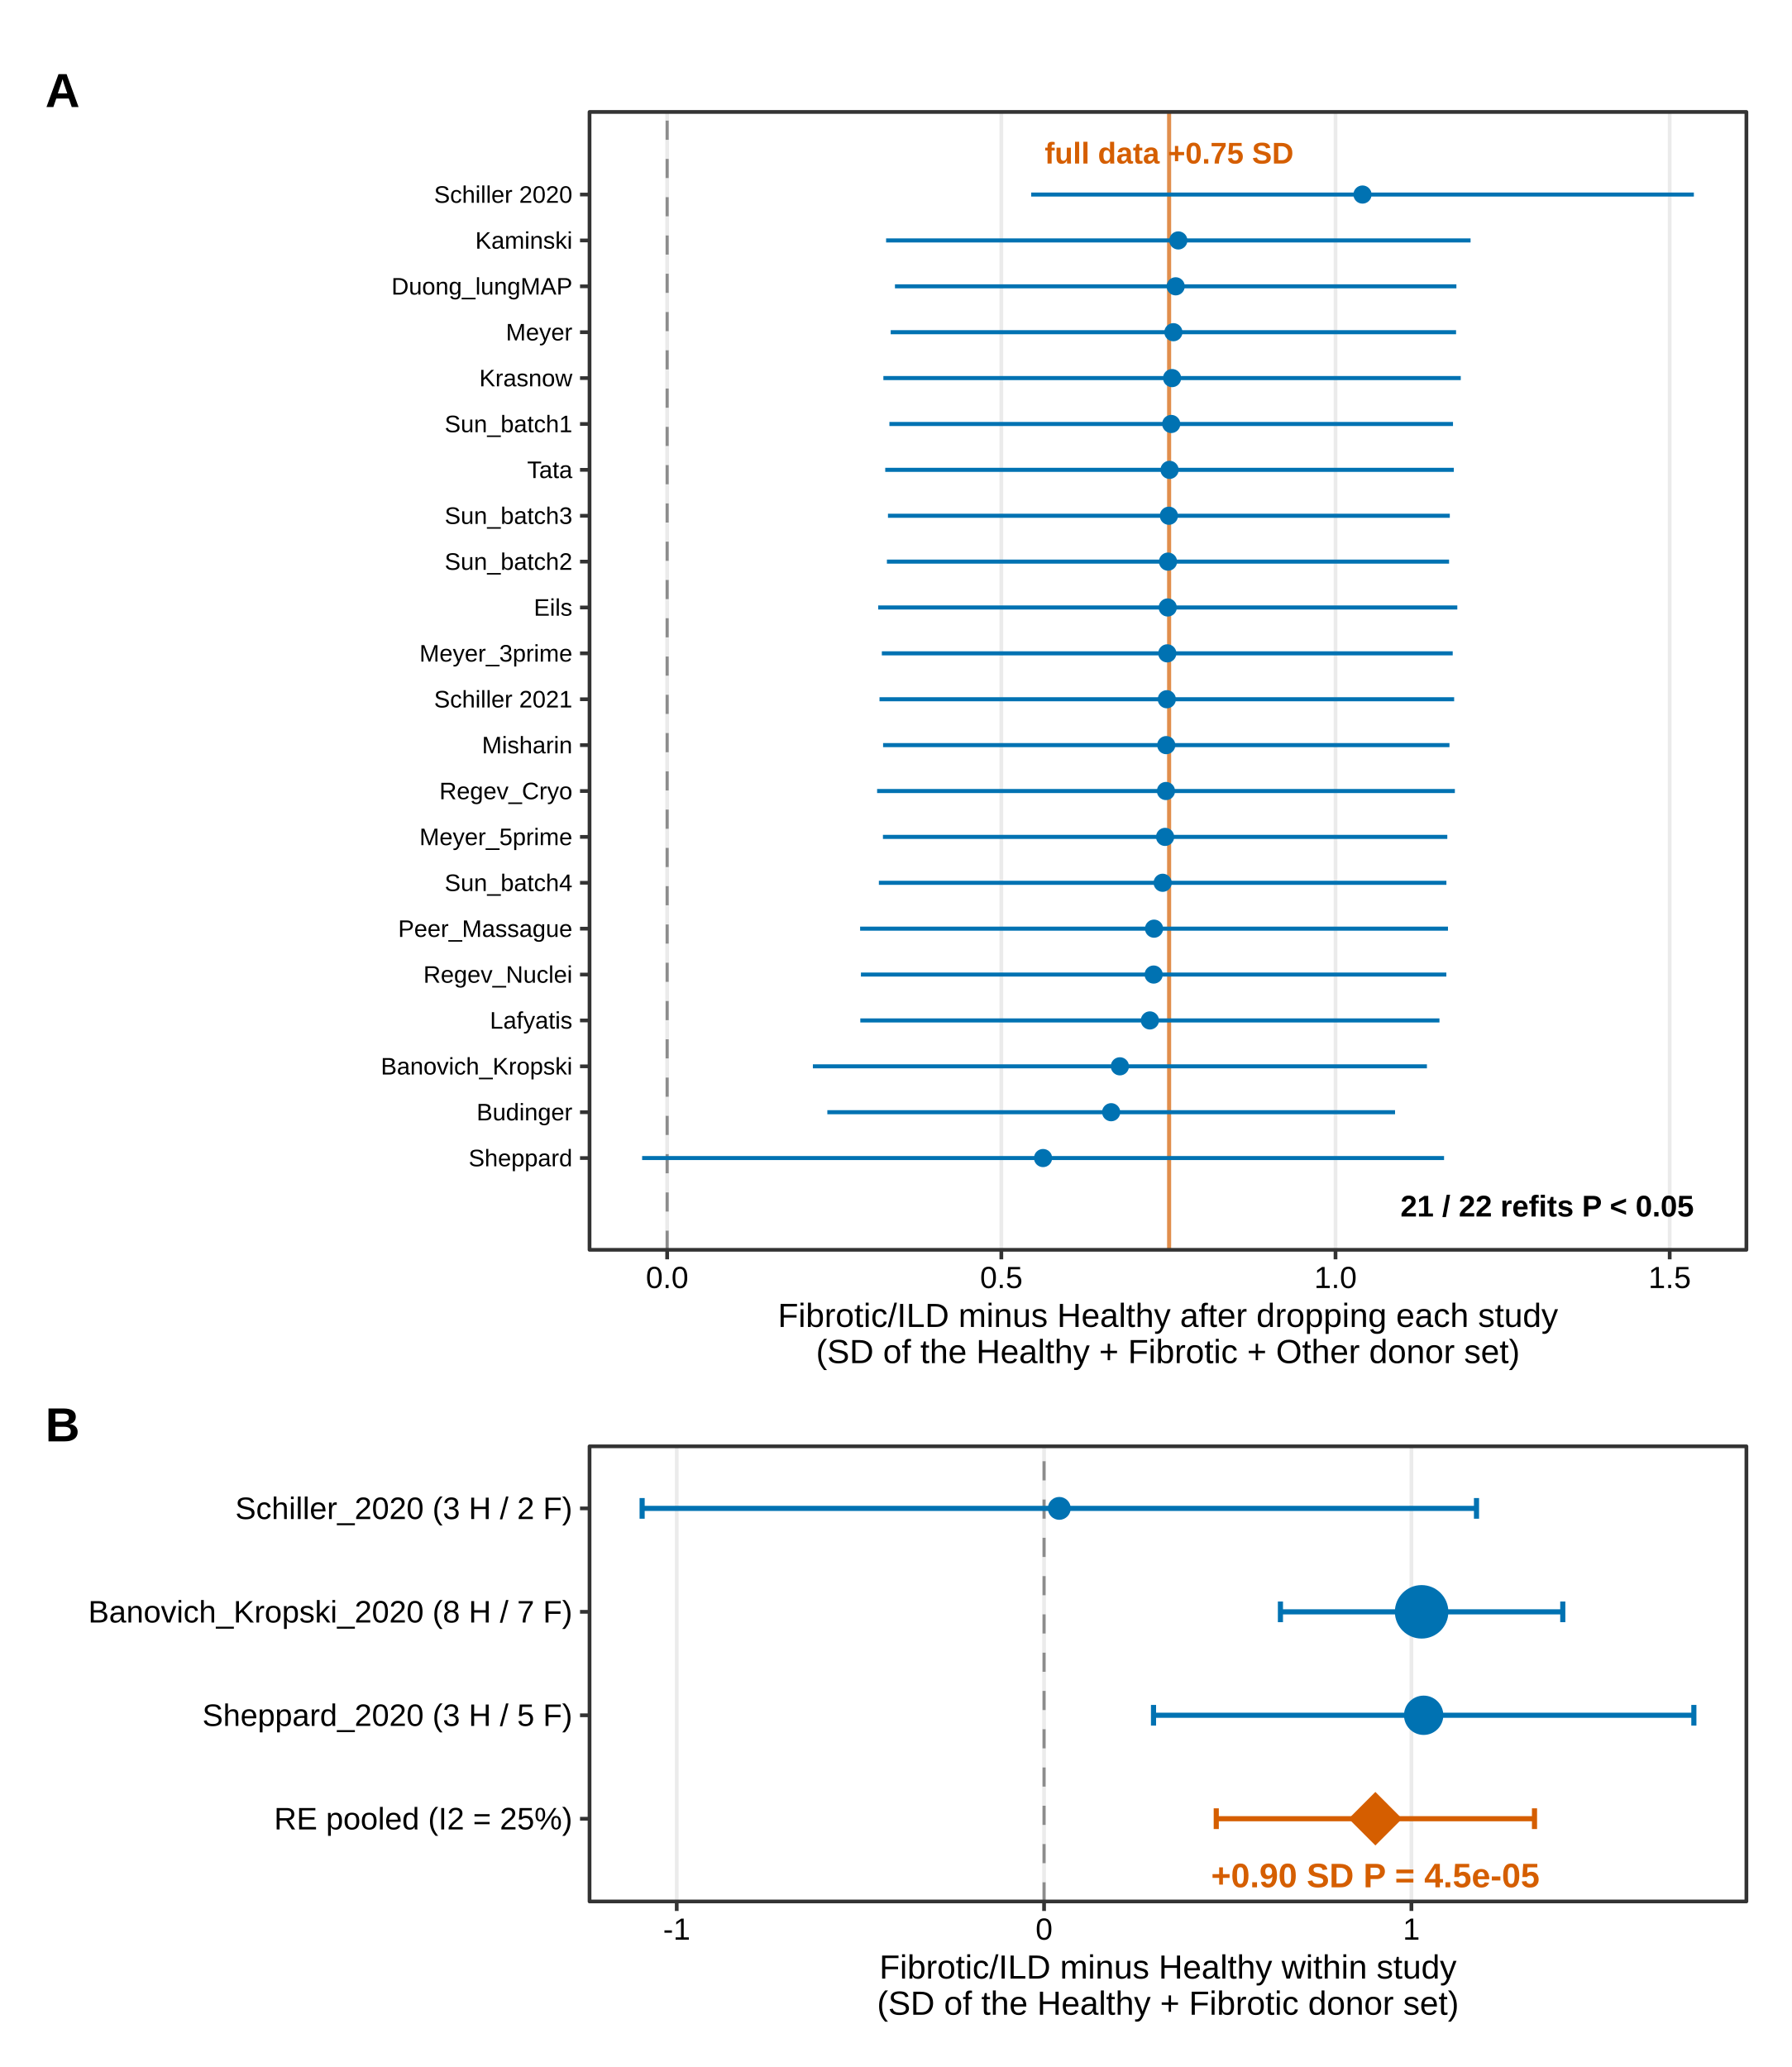
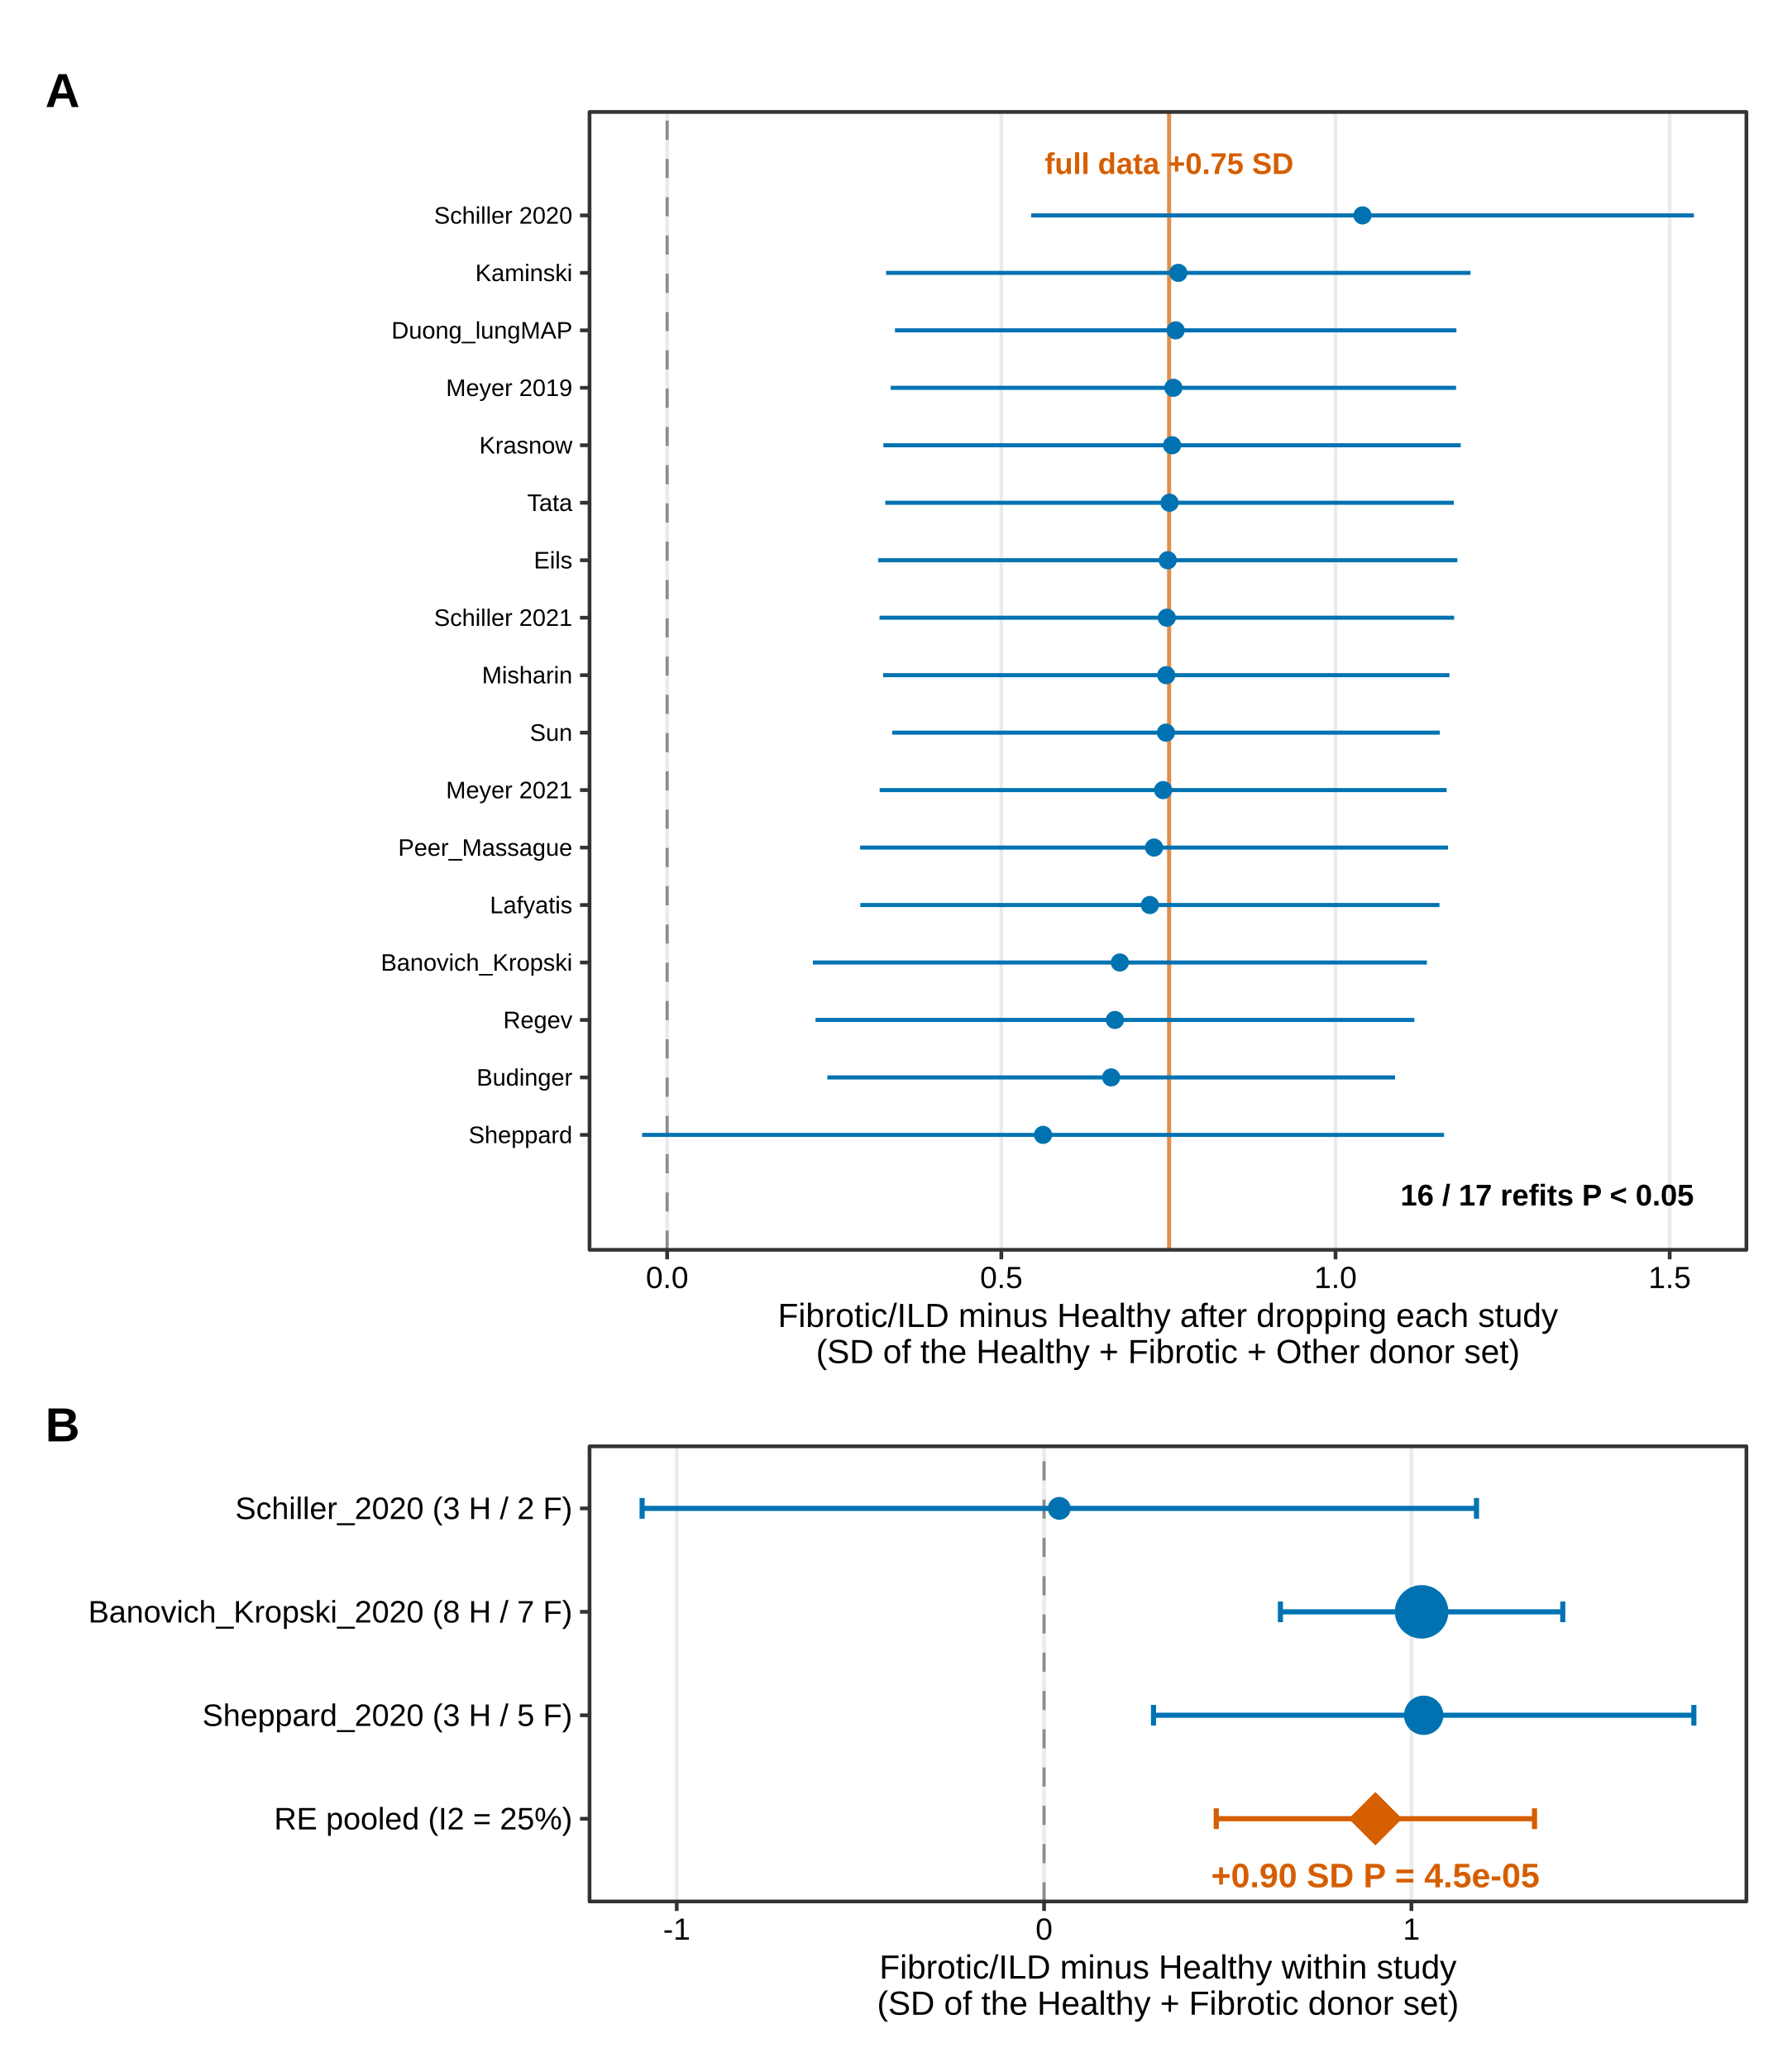
<svg xmlns="http://www.w3.org/2000/svg" width="374.40pt" height="432.00pt" viewBox="0 0 374.40 432.00">
  <g class="svglite">
    <defs>
      <style type="text/css">
    .svglite line, .svglite polyline, .svglite polygon, .svglite path, .svglite rect, .svglite circle {
      fill: none;
      stroke: #000000;
      stroke-linecap: round;
      stroke-linejoin: round;
      stroke-miterlimit: 10.00;
    }
    .svglite text {
      white-space: pre;
    }
    .svglite g.glyphgroup path {
      fill: inherit;
      stroke: none;
    }
  </style>
    </defs>
    <rect width="100%" height="100%" style="stroke: none; fill: #FFFFFF;" />
    <defs>
      <clipPath id="cpMC4wMHwzNzQuNDB8MC4wMHw0MzIuMDA=">
        <rect x="0.00" y="0.00" width="374.40" height="432.00" />
      </clipPath>
    </defs>
    <g clip-path="url(#cpMC4wMHwzNzQuNDB8MC4wMHw0MzIuMDA=)">
      <rect x="0" y="0" width="374.40" height="432.00" style="stroke-width: 1.07; stroke: #FFFFFF; fill: #FFFFFF;" />
    </g>
    <defs>
      <clipPath id="cpMTIzLjE5fDM2NC45NHwyMy40MHwzOTcuNDA=">
        <rect x="123.19" y="23.40" width="241.74" height="374.00" />
      </clipPath>
    </defs>
    <g clip-path="url(#cpMTIzLjE5fDM2NC45NHwyMy40MHwzOTcuNDA=)">
</g>
    <g clip-path="url(#cpMC4wMHwzNzQuNDB8MC4wMHw0MzIuMDA=)">
</g>
    <defs>
      <clipPath id="cpNS40OHwzNjguOTJ8NS40OHwyODkuMzQ=">
        <rect x="5.48" y="5.48" width="363.44" height="283.86" />
      </clipPath>
    </defs>
    <g clip-path="url(#cpNS40OHwzNjguOTJ8NS40OHwyODkuMzQ=)">
      <rect x="5.48" y="5.48" width="363.44" height="283.86" style="stroke-width: 0.78; stroke: #FFFFFF; fill: #FFFFFF;" />
    </g>
    <g clip-path="url(#cpMC4wMHwzNzQuNDB8MC4wMHw0MzIuMDA=)">
</g>
    <defs>
      <clipPath id="cpNS40OHwzNjguOTJ8Mjg5LjM0fDQyNi41Mg==">
        <rect x="5.48" y="289.34" width="363.44" height="137.19" />
      </clipPath>
    </defs>
    <g clip-path="url(#cpNS40OHwzNjguOTJ8Mjg5LjM0fDQyNi41Mg==)">
      <rect x="5.48" y="289.34" width="363.44" height="137.19" style="stroke-width: 0.78; stroke: #FFFFFF; fill: #FFFFFF;" />
    </g>
    <g clip-path="url(#cpMC4wMHwzNzQuNDB8MC4wMHw0MzIuMDA=)">
      <rect x="123.19" y="23.40" width="241.74" height="237.81" style="stroke-width: 0.78; stroke: none; fill: #FFFFFF;" />
      <polyline points="139.41,261.21 139.41,23.40 " style="stroke-width: 0.78; stroke: #EBEBEB; stroke-linecap: butt;" />
      <polyline points="209.24,261.21 209.24,23.40 " style="stroke-width: 0.78; stroke: #EBEBEB; stroke-linecap: butt;" />
      <polyline points="279.07,261.21 279.07,23.40 " style="stroke-width: 0.78; stroke: #EBEBEB; stroke-linecap: butt;" />
      <polyline points="348.90,261.21 348.90,23.40 " style="stroke-width: 0.78; stroke: #EBEBEB; stroke-linecap: butt;" />
      <line x1="139.41" y1="261.21" x2="139.41" y2="23.40" style="stroke-width: 0.64; stroke: #8C8C8C; stroke-dasharray: 4.00,4.00; stroke-linecap: butt;" />
      <line x1="244.30" y1="261.21" x2="244.30" y2="23.40" style="stroke-width: 0.85; stroke: #D55E00; stroke-opacity: 0.70; stroke-linecap: butt;" />
-       <polyline points="298.17,222.86 298.17,222.86 " style="stroke-width: 0.85; stroke: #0072B2; stroke-linecap: butt;" />
-       <polyline points="298.17,222.86 169.86,222.86 " style="stroke-width: 0.85; stroke: #0072B2; stroke-linecap: butt;" />
-       <polyline points="169.86,222.86 169.86,222.86 " style="stroke-width: 0.85; stroke: #0072B2; stroke-linecap: butt;" />
-       <polyline points="291.51,232.45 291.51,232.45 " style="stroke-width: 0.85; stroke: #0072B2; stroke-linecap: butt;" />
-       <polyline points="291.51,232.45 172.88,232.45 " style="stroke-width: 0.85; stroke: #0072B2; stroke-linecap: butt;" />
-       <polyline points="172.88,232.45 172.88,232.45 " style="stroke-width: 0.85; stroke: #0072B2; stroke-linecap: butt;" />
-       <polyline points="304.33,59.84 304.33,59.84 " style="stroke-width: 0.85; stroke: #0072B2; stroke-linecap: butt;" />
-       <polyline points="304.33,59.84 187.01,59.84 " style="stroke-width: 0.85; stroke: #0072B2; stroke-linecap: butt;" />
-       <polyline points="187.01,59.84 187.01,59.84 " style="stroke-width: 0.85; stroke: #0072B2; stroke-linecap: butt;" />
-       <polyline points="304.52,126.96 304.52,126.96 " style="stroke-width: 0.85; stroke: #0072B2; stroke-linecap: butt;" />
-       <polyline points="304.52,126.96 183.51,126.96 " style="stroke-width: 0.85; stroke: #0072B2; stroke-linecap: butt;" />
-       <polyline points="183.51,126.96 183.51,126.96 " style="stroke-width: 0.85; stroke: #0072B2; stroke-linecap: butt;" />
-       <polyline points="307.29,50.25 307.29,50.25 " style="stroke-width: 0.85; stroke: #0072B2; stroke-linecap: butt;" />
-       <polyline points="307.29,50.25 185.16,50.25 " style="stroke-width: 0.85; stroke: #0072B2; stroke-linecap: butt;" />
-       <polyline points="185.16,50.25 185.16,50.25 " style="stroke-width: 0.85; stroke: #0072B2; stroke-linecap: butt;" />
-       <polyline points="305.24,79.02 305.24,79.02 " style="stroke-width: 0.85; stroke: #0072B2; stroke-linecap: butt;" />
-       <polyline points="305.24,79.02 184.59,79.02 " style="stroke-width: 0.85; stroke: #0072B2; stroke-linecap: butt;" />
-       <polyline points="184.59,79.02 184.59,79.02 " style="stroke-width: 0.85; stroke: #0072B2; stroke-linecap: butt;" />
-       <polyline points="300.79,213.27 300.79,213.27 " style="stroke-width: 0.85; stroke: #0072B2; stroke-linecap: butt;" />
-       <polyline points="300.79,213.27 179.77,213.27 " style="stroke-width: 0.85; stroke: #0072B2; stroke-linecap: butt;" />
-       <polyline points="179.77,213.27 179.77,213.27 " style="stroke-width: 0.85; stroke: #0072B2; stroke-linecap: butt;" />
-       <polyline points="304.26,69.43 304.26,69.43 " style="stroke-width: 0.85; stroke: #0072B2; stroke-linecap: butt;" />
-       <polyline points="304.26,69.43 186.12,69.43 " style="stroke-width: 0.85; stroke: #0072B2; stroke-linecap: butt;" />
-       <polyline points="186.12,69.43 186.12,69.43 " style="stroke-width: 0.85; stroke: #0072B2; stroke-linecap: butt;" />
-       <polyline points="303.56,136.55 303.56,136.55 " style="stroke-width: 0.85; stroke: #0072B2; stroke-linecap: butt;" />
-       <polyline points="303.56,136.55 184.27,136.55 " style="stroke-width: 0.85; stroke: #0072B2; stroke-linecap: butt;" />
-       <polyline points="184.27,136.55 184.27,136.55 " style="stroke-width: 0.85; stroke: #0072B2; stroke-linecap: butt;" />
-       <polyline points="302.43,174.91 302.43,174.91 " style="stroke-width: 0.85; stroke: #0072B2; stroke-linecap: butt;" />
-       <polyline points="302.43,174.91 184.50,174.91 " style="stroke-width: 0.85; stroke: #0072B2; stroke-linecap: butt;" />
-       <polyline points="184.50,174.91 184.50,174.91 " style="stroke-width: 0.85; stroke: #0072B2; stroke-linecap: butt;" />
-       <polyline points="302.88,155.73 302.88,155.73 " style="stroke-width: 0.85; stroke: #0072B2; stroke-linecap: butt;" />
-       <polyline points="302.88,155.73 184.53,155.73 " style="stroke-width: 0.85; stroke: #0072B2; stroke-linecap: butt;" />
-       <polyline points="184.53,155.73 184.53,155.73 " style="stroke-width: 0.85; stroke: #0072B2; stroke-linecap: butt;" />
-       <polyline points="302.57,194.09 302.57,194.09 " style="stroke-width: 0.85; stroke: #0072B2; stroke-linecap: butt;" />
-       <polyline points="302.57,194.09 179.73,194.09 " style="stroke-width: 0.85; stroke: #0072B2; stroke-linecap: butt;" />
-       <polyline points="179.73,194.09 179.73,194.09 " style="stroke-width: 0.85; stroke: #0072B2; stroke-linecap: butt;" />
-       <polyline points="304.01,165.32 304.01,165.32 " style="stroke-width: 0.85; stroke: #0072B2; stroke-linecap: butt;" />
-       <polyline points="304.01,165.32 183.28,165.32 " style="stroke-width: 0.85; stroke: #0072B2; stroke-linecap: butt;" />
-       <polyline points="183.28,165.32 183.28,165.32 " style="stroke-width: 0.85; stroke: #0072B2; stroke-linecap: butt;" />
-       <polyline points="302.23,203.68 302.23,203.68 " style="stroke-width: 0.85; stroke: #0072B2; stroke-linecap: butt;" />
-       <polyline points="302.23,203.68 179.90,203.68 " style="stroke-width: 0.85; stroke: #0072B2; stroke-linecap: butt;" />
-       <polyline points="179.90,203.68 179.90,203.68 " style="stroke-width: 0.85; stroke: #0072B2; stroke-linecap: butt;" />
-       <polyline points="353.95,40.66 353.95,40.66 " style="stroke-width: 0.85; stroke: #0072B2; stroke-linecap: butt;" />
-       <polyline points="353.95,40.66 215.48,40.66 " style="stroke-width: 0.85; stroke: #0072B2; stroke-linecap: butt;" />
-       <polyline points="215.48,40.66 215.48,40.66 " style="stroke-width: 0.85; stroke: #0072B2; stroke-linecap: butt;" />
-       <polyline points="303.86,146.14 303.86,146.14 " style="stroke-width: 0.85; stroke: #0072B2; stroke-linecap: butt;" />
-       <polyline points="303.86,146.14 183.78,146.14 " style="stroke-width: 0.85; stroke: #0072B2; stroke-linecap: butt;" />
-       <polyline points="183.78,146.14 183.78,146.14 " style="stroke-width: 0.85; stroke: #0072B2; stroke-linecap: butt;" />
-       <polyline points="301.75,242.03 301.75,242.03 " style="stroke-width: 0.85; stroke: #0072B2; stroke-linecap: butt;" />
-       <polyline points="301.75,242.03 134.18,242.03 " style="stroke-width: 0.85; stroke: #0072B2; stroke-linecap: butt;" />
-       <polyline points="134.18,242.03 134.18,242.03 " style="stroke-width: 0.85; stroke: #0072B2; stroke-linecap: butt;" />
-       <polyline points="303.62,88.61 303.62,88.61 " style="stroke-width: 0.85; stroke: #0072B2; stroke-linecap: butt;" />
-       <polyline points="303.62,88.61 185.85,88.61 " style="stroke-width: 0.85; stroke: #0072B2; stroke-linecap: butt;" />
-       <polyline points="185.85,88.61 185.85,88.61 " style="stroke-width: 0.85; stroke: #0072B2; stroke-linecap: butt;" />
-       <polyline points="302.80,117.38 302.80,117.38 " style="stroke-width: 0.85; stroke: #0072B2; stroke-linecap: butt;" />
-       <polyline points="302.80,117.38 185.33,117.38 " style="stroke-width: 0.85; stroke: #0072B2; stroke-linecap: butt;" />
-       <polyline points="185.33,117.38 185.33,117.38 " style="stroke-width: 0.85; stroke: #0072B2; stroke-linecap: butt;" />
-       <polyline points="302.95,107.79 302.95,107.79 " style="stroke-width: 0.85; stroke: #0072B2; stroke-linecap: butt;" />
-       <polyline points="302.95,107.79 185.55,107.79 " style="stroke-width: 0.85; stroke: #0072B2; stroke-linecap: butt;" />
-       <polyline points="185.55,107.79 185.55,107.79 " style="stroke-width: 0.85; stroke: #0072B2; stroke-linecap: butt;" />
-       <polyline points="302.24,184.50 302.24,184.50 " style="stroke-width: 0.85; stroke: #0072B2; stroke-linecap: butt;" />
-       <polyline points="302.24,184.50 183.65,184.50 " style="stroke-width: 0.85; stroke: #0072B2; stroke-linecap: butt;" />
-       <polyline points="183.65,184.50 183.65,184.50 " style="stroke-width: 0.85; stroke: #0072B2; stroke-linecap: butt;" />
-       <polyline points="303.79,98.20 303.79,98.20 " style="stroke-width: 0.85; stroke: #0072B2; stroke-linecap: butt;" />
-       <polyline points="303.79,98.20 184.98,98.20 " style="stroke-width: 0.85; stroke: #0072B2; stroke-linecap: butt;" />
-       <polyline points="184.98,98.20 184.98,98.20 " style="stroke-width: 0.85; stroke: #0072B2; stroke-linecap: butt;" />
-       <circle cx="234.01" cy="222.86" r="1.64" style="stroke-width: 0.52; stroke: #0072B2; fill: #0072B2;" />
-       <circle cx="232.19" cy="232.45" r="1.64" style="stroke-width: 0.52; stroke: #0072B2; fill: #0072B2;" />
-       <circle cx="245.67" cy="59.84" r="1.64" style="stroke-width: 0.52; stroke: #0072B2; fill: #0072B2;" />
-       <circle cx="244.01" cy="126.96" r="1.64" style="stroke-width: 0.52; stroke: #0072B2; fill: #0072B2;" />
-       <circle cx="246.22" cy="50.25" r="1.64" style="stroke-width: 0.52; stroke: #0072B2; fill: #0072B2;" />
-       <circle cx="244.92" cy="79.02" r="1.64" style="stroke-width: 0.52; stroke: #0072B2; fill: #0072B2;" />
-       <circle cx="240.28" cy="213.27" r="1.64" style="stroke-width: 0.52; stroke: #0072B2; fill: #0072B2;" />
-       <circle cx="245.19" cy="69.43" r="1.64" style="stroke-width: 0.52; stroke: #0072B2; fill: #0072B2;" />
-       <circle cx="243.92" cy="136.55" r="1.64" style="stroke-width: 0.52; stroke: #0072B2; fill: #0072B2;" />
-       <circle cx="243.46" cy="174.91" r="1.64" style="stroke-width: 0.52; stroke: #0072B2; fill: #0072B2;" />
-       <circle cx="243.70" cy="155.73" r="1.64" style="stroke-width: 0.52; stroke: #0072B2; fill: #0072B2;" />
-       <circle cx="241.15" cy="194.09" r="1.64" style="stroke-width: 0.52; stroke: #0072B2; fill: #0072B2;" />
-       <circle cx="243.64" cy="165.32" r="1.64" style="stroke-width: 0.52; stroke: #0072B2; fill: #0072B2;" />
-       <circle cx="241.07" cy="203.68" r="1.64" style="stroke-width: 0.52; stroke: #0072B2; fill: #0072B2;" />
-       <circle cx="284.71" cy="40.66" r="1.64" style="stroke-width: 0.52; stroke: #0072B2; fill: #0072B2;" />
-       <circle cx="243.82" cy="146.14" r="1.64" style="stroke-width: 0.52; stroke: #0072B2; fill: #0072B2;" />
-       <circle cx="217.96" cy="242.03" r="1.64" style="stroke-width: 0.52; stroke: #0072B2; fill: #0072B2;" />
-       <circle cx="244.74" cy="88.61" r="1.64" style="stroke-width: 0.52; stroke: #0072B2; fill: #0072B2;" />
-       <circle cx="244.07" cy="117.38" r="1.64" style="stroke-width: 0.52; stroke: #0072B2; fill: #0072B2;" />
-       <circle cx="244.25" cy="107.79" r="1.64" style="stroke-width: 0.52; stroke: #0072B2; fill: #0072B2;" />
-       <circle cx="242.95" cy="184.50" r="1.64" style="stroke-width: 0.52; stroke: #0072B2; fill: #0072B2;" />
-       <circle cx="244.39" cy="98.20" r="1.64" style="stroke-width: 0.52; stroke: #0072B2; fill: #0072B2;" />
-       <text x="244.30" y="34.18" text-anchor="middle" style="font-size: 6.26px; font-weight: bold;fill: #D55E00; font-family: &quot;Liberation Sans&quot;;" textLength="51.88px" lengthAdjust="spacingAndGlyphs">full data +0.75 SD</text>
-       <text x="353.95" y="254.25" text-anchor="end" style="font-size: 6.26px; font-weight: bold; font-family: &quot;Liberation Sans&quot;;" textLength="61.14px" lengthAdjust="spacingAndGlyphs">21 / 22 refits P &lt; 0.05</text>
+       <polyline points="298.17,201.16 298.17,201.16 " style="stroke-width: 0.85; stroke: #0072B2; stroke-linecap: butt;" />
+       <polyline points="298.17,201.16 169.86,201.16 " style="stroke-width: 0.85; stroke: #0072B2; stroke-linecap: butt;" />
+       <polyline points="169.86,201.16 169.86,201.16 " style="stroke-width: 0.85; stroke: #0072B2; stroke-linecap: butt;" />
+       <polyline points="291.51,225.18 291.51,225.18 " style="stroke-width: 0.85; stroke: #0072B2; stroke-linecap: butt;" />
+       <polyline points="291.51,225.18 172.88,225.18 " style="stroke-width: 0.85; stroke: #0072B2; stroke-linecap: butt;" />
+       <polyline points="172.88,225.18 172.88,225.18 " style="stroke-width: 0.85; stroke: #0072B2; stroke-linecap: butt;" />
+       <polyline points="304.33,69.04 304.33,69.04 " style="stroke-width: 0.85; stroke: #0072B2; stroke-linecap: butt;" />
+       <polyline points="304.33,69.04 187.01,69.04 " style="stroke-width: 0.85; stroke: #0072B2; stroke-linecap: butt;" />
+       <polyline points="187.01,69.04 187.01,69.04 " style="stroke-width: 0.85; stroke: #0072B2; stroke-linecap: butt;" />
+       <polyline points="304.52,117.09 304.52,117.09 " style="stroke-width: 0.85; stroke: #0072B2; stroke-linecap: butt;" />
+       <polyline points="304.52,117.09 183.51,117.09 " style="stroke-width: 0.85; stroke: #0072B2; stroke-linecap: butt;" />
+       <polyline points="183.51,117.09 183.51,117.09 " style="stroke-width: 0.85; stroke: #0072B2; stroke-linecap: butt;" />
+       <polyline points="307.29,57.03 307.29,57.03 " style="stroke-width: 0.85; stroke: #0072B2; stroke-linecap: butt;" />
+       <polyline points="307.29,57.03 185.16,57.03 " style="stroke-width: 0.85; stroke: #0072B2; stroke-linecap: butt;" />
+       <polyline points="185.16,57.03 185.16,57.03 " style="stroke-width: 0.85; stroke: #0072B2; stroke-linecap: butt;" />
+       <polyline points="305.24,93.06 305.24,93.06 " style="stroke-width: 0.85; stroke: #0072B2; stroke-linecap: butt;" />
+       <polyline points="305.24,93.06 184.59,93.06 " style="stroke-width: 0.85; stroke: #0072B2; stroke-linecap: butt;" />
+       <polyline points="184.59,93.06 184.59,93.06 " style="stroke-width: 0.85; stroke: #0072B2; stroke-linecap: butt;" />
+       <polyline points="300.79,189.15 300.79,189.15 " style="stroke-width: 0.85; stroke: #0072B2; stroke-linecap: butt;" />
+       <polyline points="300.79,189.15 179.77,189.15 " style="stroke-width: 0.85; stroke: #0072B2; stroke-linecap: butt;" />
+       <polyline points="179.77,189.15 179.77,189.15 " style="stroke-width: 0.85; stroke: #0072B2; stroke-linecap: butt;" />
+       <polyline points="304.26,81.05 304.26,81.05 " style="stroke-width: 0.85; stroke: #0072B2; stroke-linecap: butt;" />
+       <polyline points="304.26,81.05 186.12,81.05 " style="stroke-width: 0.85; stroke: #0072B2; stroke-linecap: butt;" />
+       <polyline points="186.12,81.05 186.12,81.05 " style="stroke-width: 0.85; stroke: #0072B2; stroke-linecap: butt;" />
+       <polyline points="302.29,165.13 302.29,165.13 " style="stroke-width: 0.85; stroke: #0072B2; stroke-linecap: butt;" />
+       <polyline points="302.29,165.13 183.81,165.13 " style="stroke-width: 0.85; stroke: #0072B2; stroke-linecap: butt;" />
+       <polyline points="183.81,165.13 183.81,165.13 " style="stroke-width: 0.85; stroke: #0072B2; stroke-linecap: butt;" />
+       <polyline points="302.88,141.11 302.88,141.11 " style="stroke-width: 0.85; stroke: #0072B2; stroke-linecap: butt;" />
+       <polyline points="302.88,141.11 184.53,141.11 " style="stroke-width: 0.85; stroke: #0072B2; stroke-linecap: butt;" />
+       <polyline points="184.53,141.11 184.53,141.11 " style="stroke-width: 0.85; stroke: #0072B2; stroke-linecap: butt;" />
+       <polyline points="302.57,177.14 302.57,177.14 " style="stroke-width: 0.85; stroke: #0072B2; stroke-linecap: butt;" />
+       <polyline points="302.57,177.14 179.73,177.14 " style="stroke-width: 0.85; stroke: #0072B2; stroke-linecap: butt;" />
+       <polyline points="179.73,177.14 179.73,177.14 " style="stroke-width: 0.85; stroke: #0072B2; stroke-linecap: butt;" />
+       <polyline points="295.54,213.17 295.54,213.17 " style="stroke-width: 0.85; stroke: #0072B2; stroke-linecap: butt;" />
+       <polyline points="295.54,213.17 170.42,213.17 " style="stroke-width: 0.85; stroke: #0072B2; stroke-linecap: butt;" />
+       <polyline points="170.42,213.17 170.42,213.17 " style="stroke-width: 0.85; stroke: #0072B2; stroke-linecap: butt;" />
+       <polyline points="353.95,45.02 353.95,45.02 " style="stroke-width: 0.85; stroke: #0072B2; stroke-linecap: butt;" />
+       <polyline points="353.95,45.02 215.48,45.02 " style="stroke-width: 0.85; stroke: #0072B2; stroke-linecap: butt;" />
+       <polyline points="215.48,45.02 215.48,45.02 " style="stroke-width: 0.85; stroke: #0072B2; stroke-linecap: butt;" />
+       <polyline points="303.86,129.10 303.86,129.10 " style="stroke-width: 0.85; stroke: #0072B2; stroke-linecap: butt;" />
+       <polyline points="303.86,129.10 183.78,129.10 " style="stroke-width: 0.85; stroke: #0072B2; stroke-linecap: butt;" />
+       <polyline points="183.78,129.10 183.78,129.10 " style="stroke-width: 0.85; stroke: #0072B2; stroke-linecap: butt;" />
+       <polyline points="301.75,237.19 301.75,237.19 " style="stroke-width: 0.85; stroke: #0072B2; stroke-linecap: butt;" />
+       <polyline points="301.75,237.19 134.18,237.19 " style="stroke-width: 0.85; stroke: #0072B2; stroke-linecap: butt;" />
+       <polyline points="134.18,237.19 134.18,237.19 " style="stroke-width: 0.85; stroke: #0072B2; stroke-linecap: butt;" />
+       <polyline points="300.85,153.12 300.85,153.12 " style="stroke-width: 0.85; stroke: #0072B2; stroke-linecap: butt;" />
+       <polyline points="300.85,153.12 186.43,153.12 " style="stroke-width: 0.85; stroke: #0072B2; stroke-linecap: butt;" />
+       <polyline points="186.43,153.12 186.43,153.12 " style="stroke-width: 0.85; stroke: #0072B2; stroke-linecap: butt;" />
+       <polyline points="303.79,105.07 303.79,105.07 " style="stroke-width: 0.85; stroke: #0072B2; stroke-linecap: butt;" />
+       <polyline points="303.79,105.07 184.98,105.07 " style="stroke-width: 0.85; stroke: #0072B2; stroke-linecap: butt;" />
+       <polyline points="184.98,105.07 184.98,105.07 " style="stroke-width: 0.85; stroke: #0072B2; stroke-linecap: butt;" />
+       <circle cx="234.01" cy="201.16" r="1.64" style="stroke-width: 0.52; stroke: #0072B2; fill: #0072B2;" />
+       <circle cx="232.19" cy="225.18" r="1.64" style="stroke-width: 0.52; stroke: #0072B2; fill: #0072B2;" />
+       <circle cx="245.67" cy="69.04" r="1.64" style="stroke-width: 0.52; stroke: #0072B2; fill: #0072B2;" />
+       <circle cx="244.01" cy="117.09" r="1.64" style="stroke-width: 0.52; stroke: #0072B2; fill: #0072B2;" />
+       <circle cx="246.22" cy="57.03" r="1.64" style="stroke-width: 0.52; stroke: #0072B2; fill: #0072B2;" />
+       <circle cx="244.92" cy="93.06" r="1.64" style="stroke-width: 0.52; stroke: #0072B2; fill: #0072B2;" />
+       <circle cx="240.28" cy="189.15" r="1.64" style="stroke-width: 0.52; stroke: #0072B2; fill: #0072B2;" />
+       <circle cx="245.19" cy="81.05" r="1.64" style="stroke-width: 0.52; stroke: #0072B2; fill: #0072B2;" />
+       <circle cx="243.05" cy="165.13" r="1.64" style="stroke-width: 0.52; stroke: #0072B2; fill: #0072B2;" />
+       <circle cx="243.70" cy="141.11" r="1.64" style="stroke-width: 0.52; stroke: #0072B2; fill: #0072B2;" />
+       <circle cx="241.15" cy="177.14" r="1.64" style="stroke-width: 0.52; stroke: #0072B2; fill: #0072B2;" />
+       <circle cx="232.98" cy="213.17" r="1.64" style="stroke-width: 0.52; stroke: #0072B2; fill: #0072B2;" />
+       <circle cx="284.71" cy="45.02" r="1.64" style="stroke-width: 0.52; stroke: #0072B2; fill: #0072B2;" />
+       <circle cx="243.82" cy="129.10" r="1.64" style="stroke-width: 0.52; stroke: #0072B2; fill: #0072B2;" />
+       <circle cx="217.96" cy="237.19" r="1.64" style="stroke-width: 0.52; stroke: #0072B2; fill: #0072B2;" />
+       <circle cx="243.64" cy="153.12" r="1.64" style="stroke-width: 0.52; stroke: #0072B2; fill: #0072B2;" />
+       <circle cx="244.39" cy="105.07" r="1.64" style="stroke-width: 0.52; stroke: #0072B2; fill: #0072B2;" />
+       <text x="244.30" y="36.36" text-anchor="middle" style="font-size: 6.26px; font-weight: bold;fill: #D55E00; font-family: &quot;Liberation Sans&quot;;" textLength="51.88px" lengthAdjust="spacingAndGlyphs">full data +0.75 SD</text>
+       <text x="353.95" y="251.95" text-anchor="end" style="font-size: 6.26px; font-weight: bold; font-family: &quot;Liberation Sans&quot;;" textLength="61.14px" lengthAdjust="spacingAndGlyphs">16 / 17 refits P &lt; 0.05</text>
      <rect x="123.19" y="23.40" width="241.74" height="237.81" style="stroke-width: 0.78; stroke: #333333;" />
-       <text x="119.61" y="243.75" text-anchor="end" style="font-size: 5.00px; font-family: &quot;Liberation Sans&quot;;" textLength="21.69px" lengthAdjust="spacingAndGlyphs">Sheppard</text>
-       <text x="119.61" y="234.16" text-anchor="end" style="font-size: 5.00px; font-family: &quot;Liberation Sans&quot;;" textLength="20.02px" lengthAdjust="spacingAndGlyphs">Budinger</text>
-       <text x="119.61" y="224.57" text-anchor="end" style="font-size: 5.00px; font-family: &quot;Liberation Sans&quot;;" textLength="40.02px" lengthAdjust="spacingAndGlyphs">Banovich_Kropski</text>
-       <text x="119.61" y="214.98" text-anchor="end" style="font-size: 5.00px; font-family: &quot;Liberation Sans&quot;;" textLength="17.23px" lengthAdjust="spacingAndGlyphs">Lafyatis</text>
-       <text x="119.61" y="205.39" text-anchor="end" style="font-size: 5.00px; font-family: &quot;Liberation Sans&quot;;" textLength="31.12px" lengthAdjust="spacingAndGlyphs">Regev_Nuclei</text>
-       <text x="119.61" y="195.81" text-anchor="end" style="font-size: 5.00px; font-family: &quot;Liberation Sans&quot;;" textLength="36.42px" lengthAdjust="spacingAndGlyphs">Peer_Massague</text>
-       <text x="119.61" y="186.22" text-anchor="end" style="font-size: 5.00px; font-family: &quot;Liberation Sans&quot;;" textLength="26.69px" lengthAdjust="spacingAndGlyphs">Sun_batch4</text>
-       <text x="119.61" y="176.63" text-anchor="end" style="font-size: 5.00px; font-family: &quot;Liberation Sans&quot;;" textLength="31.98px" lengthAdjust="spacingAndGlyphs">Meyer_5prime</text>
-       <text x="119.61" y="167.04" text-anchor="end" style="font-size: 5.00px; font-family: &quot;Liberation Sans&quot;;" textLength="27.80px" lengthAdjust="spacingAndGlyphs">Regev_Cryo</text>
-       <text x="119.61" y="157.45" text-anchor="end" style="font-size: 5.00px; font-family: &quot;Liberation Sans&quot;;" textLength="18.91px" lengthAdjust="spacingAndGlyphs">Misharin</text>
-       <text x="119.61" y="147.86" text-anchor="end" style="font-size: 5.00px; font-family: &quot;Liberation Sans&quot;;" textLength="28.91px" lengthAdjust="spacingAndGlyphs">Schiller 2021</text>
-       <text x="119.61" y="138.27" text-anchor="end" style="font-size: 5.00px; font-family: &quot;Liberation Sans&quot;;" textLength="31.98px" lengthAdjust="spacingAndGlyphs">Meyer_3prime</text>
-       <text x="119.61" y="128.68" text-anchor="end" style="font-size: 5.00px; font-family: &quot;Liberation Sans&quot;;" textLength="8.05px" lengthAdjust="spacingAndGlyphs">Eils</text>
-       <text x="119.61" y="119.09" text-anchor="end" style="font-size: 5.00px; font-family: &quot;Liberation Sans&quot;;" textLength="26.69px" lengthAdjust="spacingAndGlyphs">Sun_batch2</text>
-       <text x="119.61" y="109.50" text-anchor="end" style="font-size: 5.00px; font-family: &quot;Liberation Sans&quot;;" textLength="26.69px" lengthAdjust="spacingAndGlyphs">Sun_batch3</text>
-       <text x="119.61" y="99.91" text-anchor="end" style="font-size: 5.00px; font-family: &quot;Liberation Sans&quot;;" textLength="9.45px" lengthAdjust="spacingAndGlyphs">Tata</text>
-       <text x="119.61" y="90.33" text-anchor="end" style="font-size: 5.00px; font-family: &quot;Liberation Sans&quot;;" textLength="26.69px" lengthAdjust="spacingAndGlyphs">Sun_batch1</text>
-       <text x="119.61" y="80.74" text-anchor="end" style="font-size: 5.00px; font-family: &quot;Liberation Sans&quot;;" textLength="19.45px" lengthAdjust="spacingAndGlyphs">Krasnow</text>
-       <text x="119.61" y="71.15" text-anchor="end" style="font-size: 5.00px; font-family: &quot;Liberation Sans&quot;;" textLength="13.91px" lengthAdjust="spacingAndGlyphs">Meyer</text>
-       <text x="119.61" y="61.56" text-anchor="end" style="font-size: 5.00px; font-family: &quot;Liberation Sans&quot;;" textLength="37.80px" lengthAdjust="spacingAndGlyphs">Duong_lungMAP</text>
-       <text x="119.61" y="51.97" text-anchor="end" style="font-size: 5.00px; font-family: &quot;Liberation Sans&quot;;" textLength="20.28px" lengthAdjust="spacingAndGlyphs">Kaminski</text>
-       <text x="119.61" y="42.38" text-anchor="end" style="font-size: 5.00px; font-family: &quot;Liberation Sans&quot;;" textLength="28.91px" lengthAdjust="spacingAndGlyphs">Schiller 2020</text>
-       <polyline points="121.20,242.03 123.19,242.03 " style="stroke-width: 0.78; stroke: #333333; stroke-linecap: butt;" />
-       <polyline points="121.20,232.45 123.19,232.45 " style="stroke-width: 0.78; stroke: #333333; stroke-linecap: butt;" />
-       <polyline points="121.20,222.86 123.19,222.86 " style="stroke-width: 0.78; stroke: #333333; stroke-linecap: butt;" />
-       <polyline points="121.20,213.27 123.19,213.27 " style="stroke-width: 0.78; stroke: #333333; stroke-linecap: butt;" />
-       <polyline points="121.20,203.68 123.19,203.68 " style="stroke-width: 0.78; stroke: #333333; stroke-linecap: butt;" />
-       <polyline points="121.20,194.09 123.19,194.09 " style="stroke-width: 0.78; stroke: #333333; stroke-linecap: butt;" />
-       <polyline points="121.20,184.50 123.19,184.50 " style="stroke-width: 0.78; stroke: #333333; stroke-linecap: butt;" />
-       <polyline points="121.20,174.91 123.19,174.91 " style="stroke-width: 0.78; stroke: #333333; stroke-linecap: butt;" />
-       <polyline points="121.20,165.32 123.19,165.32 " style="stroke-width: 0.78; stroke: #333333; stroke-linecap: butt;" />
-       <polyline points="121.20,155.73 123.19,155.73 " style="stroke-width: 0.78; stroke: #333333; stroke-linecap: butt;" />
-       <polyline points="121.20,146.14 123.19,146.14 " style="stroke-width: 0.78; stroke: #333333; stroke-linecap: butt;" />
-       <polyline points="121.20,136.55 123.19,136.55 " style="stroke-width: 0.78; stroke: #333333; stroke-linecap: butt;" />
-       <polyline points="121.20,126.96 123.19,126.96 " style="stroke-width: 0.78; stroke: #333333; stroke-linecap: butt;" />
-       <polyline points="121.20,117.38 123.19,117.38 " style="stroke-width: 0.78; stroke: #333333; stroke-linecap: butt;" />
-       <polyline points="121.20,107.79 123.19,107.79 " style="stroke-width: 0.78; stroke: #333333; stroke-linecap: butt;" />
-       <polyline points="121.20,98.20 123.19,98.20 " style="stroke-width: 0.78; stroke: #333333; stroke-linecap: butt;" />
-       <polyline points="121.20,88.61 123.19,88.61 " style="stroke-width: 0.78; stroke: #333333; stroke-linecap: butt;" />
-       <polyline points="121.20,79.02 123.19,79.02 " style="stroke-width: 0.78; stroke: #333333; stroke-linecap: butt;" />
-       <polyline points="121.20,69.43 123.19,69.43 " style="stroke-width: 0.78; stroke: #333333; stroke-linecap: butt;" />
-       <polyline points="121.20,59.84 123.19,59.84 " style="stroke-width: 0.78; stroke: #333333; stroke-linecap: butt;" />
-       <polyline points="121.20,50.25 123.19,50.25 " style="stroke-width: 0.78; stroke: #333333; stroke-linecap: butt;" />
-       <polyline points="121.20,40.66 123.19,40.66 " style="stroke-width: 0.78; stroke: #333333; stroke-linecap: butt;" />
+       <text x="119.61" y="238.91" text-anchor="end" style="font-size: 5.00px; font-family: &quot;Liberation Sans&quot;;" textLength="21.69px" lengthAdjust="spacingAndGlyphs">Sheppard</text>
+       <text x="119.61" y="226.90" text-anchor="end" style="font-size: 5.00px; font-family: &quot;Liberation Sans&quot;;" textLength="20.02px" lengthAdjust="spacingAndGlyphs">Budinger</text>
+       <text x="119.61" y="214.89" text-anchor="end" style="font-size: 5.00px; font-family: &quot;Liberation Sans&quot;;" textLength="14.45px" lengthAdjust="spacingAndGlyphs">Regev</text>
+       <text x="119.61" y="202.88" text-anchor="end" style="font-size: 5.00px; font-family: &quot;Liberation Sans&quot;;" textLength="40.02px" lengthAdjust="spacingAndGlyphs">Banovich_Kropski</text>
+       <text x="119.61" y="190.87" text-anchor="end" style="font-size: 5.00px; font-family: &quot;Liberation Sans&quot;;" textLength="17.23px" lengthAdjust="spacingAndGlyphs">Lafyatis</text>
+       <text x="119.61" y="178.86" text-anchor="end" style="font-size: 5.00px; font-family: &quot;Liberation Sans&quot;;" textLength="36.42px" lengthAdjust="spacingAndGlyphs">Peer_Massague</text>
+       <text x="119.61" y="166.84" text-anchor="end" style="font-size: 5.00px; font-family: &quot;Liberation Sans&quot;;" textLength="26.42px" lengthAdjust="spacingAndGlyphs">Meyer 2021</text>
+       <text x="119.61" y="154.83" text-anchor="end" style="font-size: 5.00px; font-family: &quot;Liberation Sans&quot;;" textLength="8.89px" lengthAdjust="spacingAndGlyphs">Sun</text>
+       <text x="119.61" y="142.82" text-anchor="end" style="font-size: 5.00px; font-family: &quot;Liberation Sans&quot;;" textLength="18.91px" lengthAdjust="spacingAndGlyphs">Misharin</text>
+       <text x="119.61" y="130.81" text-anchor="end" style="font-size: 5.00px; font-family: &quot;Liberation Sans&quot;;" textLength="28.91px" lengthAdjust="spacingAndGlyphs">Schiller 2021</text>
+       <text x="119.61" y="118.80" text-anchor="end" style="font-size: 5.00px; font-family: &quot;Liberation Sans&quot;;" textLength="8.05px" lengthAdjust="spacingAndGlyphs">Eils</text>
+       <text x="119.61" y="106.79" text-anchor="end" style="font-size: 5.00px; font-family: &quot;Liberation Sans&quot;;" textLength="9.45px" lengthAdjust="spacingAndGlyphs">Tata</text>
+       <text x="119.61" y="94.78" text-anchor="end" style="font-size: 5.00px; font-family: &quot;Liberation Sans&quot;;" textLength="19.45px" lengthAdjust="spacingAndGlyphs">Krasnow</text>
+       <text x="119.61" y="82.77" text-anchor="end" style="font-size: 5.00px; font-family: &quot;Liberation Sans&quot;;" textLength="26.42px" lengthAdjust="spacingAndGlyphs">Meyer 2019</text>
+       <text x="119.61" y="70.76" text-anchor="end" style="font-size: 5.00px; font-family: &quot;Liberation Sans&quot;;" textLength="37.80px" lengthAdjust="spacingAndGlyphs">Duong_lungMAP</text>
+       <text x="119.61" y="58.75" text-anchor="end" style="font-size: 5.00px; font-family: &quot;Liberation Sans&quot;;" textLength="20.28px" lengthAdjust="spacingAndGlyphs">Kaminski</text>
+       <text x="119.61" y="46.74" text-anchor="end" style="font-size: 5.00px; font-family: &quot;Liberation Sans&quot;;" textLength="28.91px" lengthAdjust="spacingAndGlyphs">Schiller 2020</text>
+       <polyline points="121.20,237.19 123.19,237.19 " style="stroke-width: 0.78; stroke: #333333; stroke-linecap: butt;" />
+       <polyline points="121.20,225.18 123.19,225.18 " style="stroke-width: 0.78; stroke: #333333; stroke-linecap: butt;" />
+       <polyline points="121.20,213.17 123.19,213.17 " style="stroke-width: 0.78; stroke: #333333; stroke-linecap: butt;" />
+       <polyline points="121.20,201.16 123.19,201.16 " style="stroke-width: 0.78; stroke: #333333; stroke-linecap: butt;" />
+       <polyline points="121.20,189.15 123.19,189.15 " style="stroke-width: 0.78; stroke: #333333; stroke-linecap: butt;" />
+       <polyline points="121.20,177.14 123.19,177.14 " style="stroke-width: 0.78; stroke: #333333; stroke-linecap: butt;" />
+       <polyline points="121.20,165.13 123.19,165.13 " style="stroke-width: 0.78; stroke: #333333; stroke-linecap: butt;" />
+       <polyline points="121.20,153.12 123.19,153.12 " style="stroke-width: 0.78; stroke: #333333; stroke-linecap: butt;" />
+       <polyline points="121.20,141.11 123.19,141.11 " style="stroke-width: 0.78; stroke: #333333; stroke-linecap: butt;" />
+       <polyline points="121.20,129.10 123.19,129.10 " style="stroke-width: 0.78; stroke: #333333; stroke-linecap: butt;" />
+       <polyline points="121.20,117.09 123.19,117.09 " style="stroke-width: 0.78; stroke: #333333; stroke-linecap: butt;" />
+       <polyline points="121.20,105.07 123.19,105.07 " style="stroke-width: 0.78; stroke: #333333; stroke-linecap: butt;" />
+       <polyline points="121.20,93.06 123.19,93.06 " style="stroke-width: 0.78; stroke: #333333; stroke-linecap: butt;" />
+       <polyline points="121.20,81.05 123.19,81.05 " style="stroke-width: 0.78; stroke: #333333; stroke-linecap: butt;" />
+       <polyline points="121.20,69.04 123.19,69.04 " style="stroke-width: 0.78; stroke: #333333; stroke-linecap: butt;" />
+       <polyline points="121.20,57.03 123.19,57.03 " style="stroke-width: 0.78; stroke: #333333; stroke-linecap: butt;" />
+       <polyline points="121.20,45.02 123.19,45.02 " style="stroke-width: 0.78; stroke: #333333; stroke-linecap: butt;" />
      <polyline points="139.41,263.20 139.41,261.21 " style="stroke-width: 0.78; stroke: #333333; stroke-linecap: butt;" />
      <polyline points="209.24,263.20 209.24,261.21 " style="stroke-width: 0.78; stroke: #333333; stroke-linecap: butt;" />
      <polyline points="279.07,263.20 279.07,261.21 " style="stroke-width: 0.78; stroke: #333333; stroke-linecap: butt;" />
      <polyline points="348.90,263.20 348.90,261.21 " style="stroke-width: 0.78; stroke: #333333; stroke-linecap: butt;" />
      <text x="139.41" y="269.20" text-anchor="middle" style="font-size: 6.40px; font-family: &quot;Liberation Sans&quot;;" textLength="8.88px" lengthAdjust="spacingAndGlyphs">0.0</text>
      <text x="209.24" y="269.20" text-anchor="middle" style="font-size: 6.40px; font-family: &quot;Liberation Sans&quot;;" textLength="8.88px" lengthAdjust="spacingAndGlyphs">0.5</text>
      <text x="279.07" y="269.20" text-anchor="middle" style="font-size: 6.40px; font-family: &quot;Liberation Sans&quot;;" textLength="8.88px" lengthAdjust="spacingAndGlyphs">1.0</text>
      <text x="348.90" y="269.20" text-anchor="middle" style="font-size: 6.40px; font-family: &quot;Liberation Sans&quot;;" textLength="8.88px" lengthAdjust="spacingAndGlyphs">1.5</text>
      <text x="244.06" y="277.33" text-anchor="middle" style="font-size: 7.00px; font-family: &quot;Liberation Sans&quot;;" textLength="162.92px" lengthAdjust="spacingAndGlyphs">Fibrotic/ILD minus Healthy after dropping each study</text>
      <text x="244.06" y="284.89" text-anchor="middle" style="font-size: 7.00px; font-family: &quot;Liberation Sans&quot;;" textLength="146.95px" lengthAdjust="spacingAndGlyphs">(SD of the Healthy + Fibrotic + Other donor set)</text>
      <text x="13.07" y="22.37" text-anchor="middle" style="font-size: 10.00px; font-weight: bold; font-family: &quot;Liberation Sans&quot;;" textLength="7.22px" lengthAdjust="spacingAndGlyphs">A</text>
      <rect x="123.19" y="302.28" width="241.74" height="95.12" style="stroke-width: 0.78; stroke: none; fill: #FFFFFF;" />
      <polyline points="141.41,397.40 141.41,302.28 " style="stroke-width: 0.78; stroke: #EBEBEB; stroke-linecap: butt;" />
      <polyline points="218.17,397.40 218.17,302.28 " style="stroke-width: 0.78; stroke: #EBEBEB; stroke-linecap: butt;" />
      <polyline points="294.93,397.40 294.93,302.28 " style="stroke-width: 0.78; stroke: #EBEBEB; stroke-linecap: butt;" />
      <line x1="218.17" y1="397.40" x2="218.17" y2="302.28" style="stroke-width: 0.64; stroke: #8C8C8C; stroke-dasharray: 4.00,4.00; stroke-linecap: butt;" />
      <polyline points="353.95,360.65 353.95,356.32 " style="stroke-width: 1.07; stroke: #0072B2; stroke-linecap: butt;" />
      <polyline points="353.95,358.49 241.04,358.49 " style="stroke-width: 1.07; stroke: #0072B2; stroke-linecap: butt;" />
      <polyline points="241.04,360.65 241.04,356.32 " style="stroke-width: 1.07; stroke: #0072B2; stroke-linecap: butt;" />
      <polyline points="326.56,339.03 326.56,334.71 " style="stroke-width: 1.07; stroke: #0072B2; stroke-linecap: butt;" />
      <polyline points="326.56,336.87 267.56,336.87 " style="stroke-width: 1.07; stroke: #0072B2; stroke-linecap: butt;" />
      <polyline points="267.56,339.03 267.56,334.71 " style="stroke-width: 1.07; stroke: #0072B2; stroke-linecap: butt;" />
      <polyline points="308.53,317.41 308.53,313.09 " style="stroke-width: 1.07; stroke: #0072B2; stroke-linecap: butt;" />
      <polyline points="308.53,315.25 134.18,315.25 " style="stroke-width: 1.07; stroke: #0072B2; stroke-linecap: butt;" />
      <polyline points="134.18,317.41 134.18,313.09 " style="stroke-width: 1.07; stroke: #0072B2; stroke-linecap: butt;" />
      <polyline points="320.65,382.27 320.65,377.94 " style="stroke-width: 1.07; stroke: #D55E00; stroke-linecap: butt;" />
      <polyline points="320.65,380.11 254.15,380.11 " style="stroke-width: 1.07; stroke: #D55E00; stroke-linecap: butt;" />
      <polyline points="254.15,382.27 254.15,377.94 " style="stroke-width: 1.07; stroke: #D55E00; stroke-linecap: butt;" />
      <circle cx="297.49" cy="358.49" r="4.11" style="stroke-width: 0.52; stroke: none; fill: #0072B2;" />
      <circle cx="297.06" cy="336.87" r="5.59" style="stroke-width: 0.52; stroke: none; fill: #0072B2;" />
      <circle cx="221.35" cy="315.25" r="2.39" style="stroke-width: 0.52; stroke: none; fill: #0072B2;" />
      <polygon points="281.81,380.11 287.40,374.51 292.99,380.11 287.40,385.70 " style="stroke-width: 0.52; stroke: none; fill: #D55E00;" />
      <text x="287.40" y="394.44" text-anchor="middle" style="font-size: 7.11px; font-weight: bold;fill: #D55E00; font-family: &quot;Liberation Sans&quot;;" textLength="72.55px" lengthAdjust="spacingAndGlyphs">+0.90 SD   P = 4.5e-05</text>
      <rect x="123.19" y="302.28" width="241.74" height="95.12" style="stroke-width: 0.78; stroke: #333333;" />
      <text x="119.61" y="382.34" text-anchor="end" style="font-size: 6.50px; font-family: &quot;Liberation Sans&quot;;" textLength="64.12px" lengthAdjust="spacingAndGlyphs">RE pooled  (I2 = 25%)</text>
      <text x="119.61" y="360.72" text-anchor="end" style="font-size: 6.50px; font-family: &quot;Liberation Sans&quot;;" textLength="79.11px" lengthAdjust="spacingAndGlyphs">Sheppard_2020  (3 H / 5 F)</text>
      <text x="119.61" y="339.10" text-anchor="end" style="font-size: 6.50px; font-family: &quot;Liberation Sans&quot;;" textLength="102.92px" lengthAdjust="spacingAndGlyphs">Banovich_Kropski_2020  (8 H / 7 F)</text>
      <text x="119.61" y="317.48" text-anchor="end" style="font-size: 6.50px; font-family: &quot;Liberation Sans&quot;;" textLength="72.23px" lengthAdjust="spacingAndGlyphs">Schiller_2020  (3 H / 2 F)</text>
      <polyline points="121.20,380.11 123.19,380.11 " style="stroke-width: 0.78; stroke: #333333; stroke-linecap: butt;" />
      <polyline points="121.20,358.49 123.19,358.49 " style="stroke-width: 0.78; stroke: #333333; stroke-linecap: butt;" />
      <polyline points="121.20,336.87 123.19,336.87 " style="stroke-width: 0.78; stroke: #333333; stroke-linecap: butt;" />
      <polyline points="121.20,315.25 123.19,315.25 " style="stroke-width: 0.78; stroke: #333333; stroke-linecap: butt;" />
      <polyline points="141.41,399.39 141.41,397.40 " style="stroke-width: 0.78; stroke: #333333; stroke-linecap: butt;" />
      <polyline points="218.17,399.39 218.17,397.40 " style="stroke-width: 0.78; stroke: #333333; stroke-linecap: butt;" />
      <polyline points="294.93,399.39 294.93,397.40 " style="stroke-width: 0.78; stroke: #333333; stroke-linecap: butt;" />
      <text x="141.41" y="405.39" text-anchor="middle" style="font-size: 6.40px; font-family: &quot;Liberation Sans&quot;;" textLength="5.67px" lengthAdjust="spacingAndGlyphs">-1</text>
      <text x="218.17" y="405.39" text-anchor="middle" style="font-size: 6.40px; font-family: &quot;Liberation Sans&quot;;" textLength="3.55px" lengthAdjust="spacingAndGlyphs">0</text>
      <text x="294.93" y="405.39" text-anchor="middle" style="font-size: 6.40px; font-family: &quot;Liberation Sans&quot;;" textLength="3.55px" lengthAdjust="spacingAndGlyphs">1</text>
      <text x="244.06" y="413.52" text-anchor="middle" style="font-size: 7.00px; font-family: &quot;Liberation Sans&quot;;" textLength="120.56px" lengthAdjust="spacingAndGlyphs">Fibrotic/ILD minus Healthy within study</text>
      <text x="244.06" y="421.08" text-anchor="middle" style="font-size: 7.00px; font-family: &quot;Liberation Sans&quot;;" textLength="121.50px" lengthAdjust="spacingAndGlyphs">(SD of the Healthy + Fibrotic donor set)</text>
      <text x="13.07" y="301.24" text-anchor="middle" style="font-size: 10.00px; font-weight: bold; font-family: &quot;Liberation Sans&quot;;" textLength="7.22px" lengthAdjust="spacingAndGlyphs">B</text>
    </g>
  </g>
</svg>
